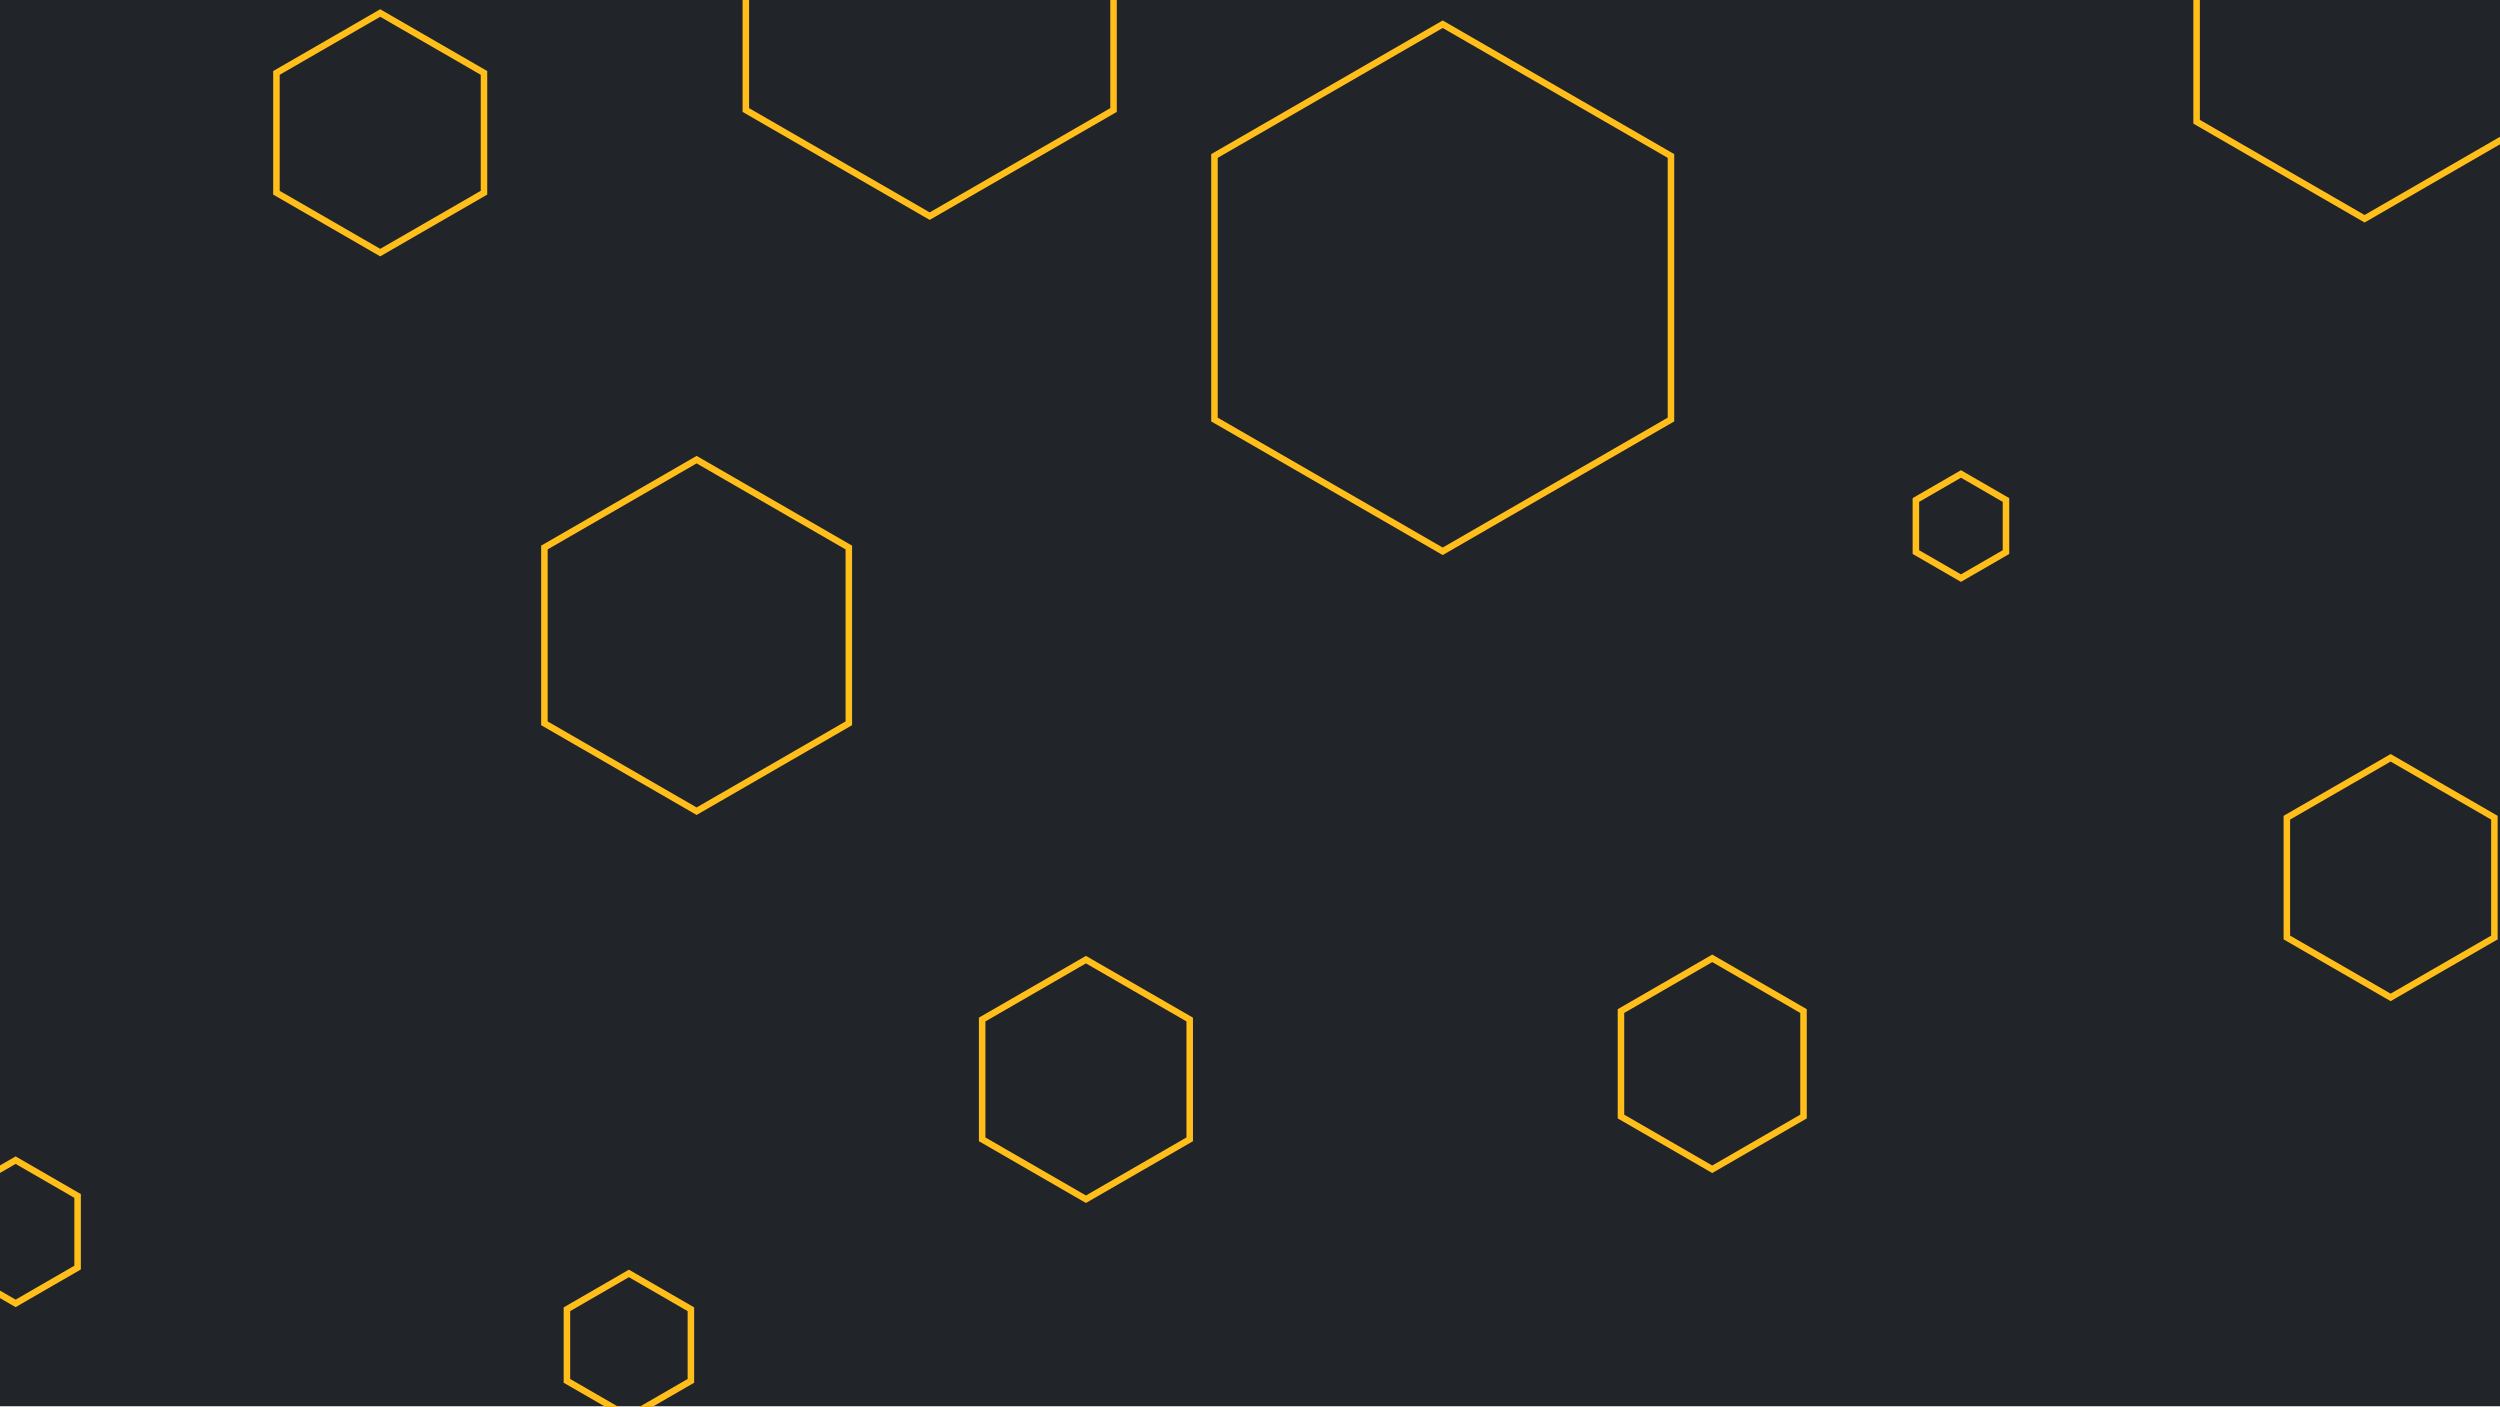
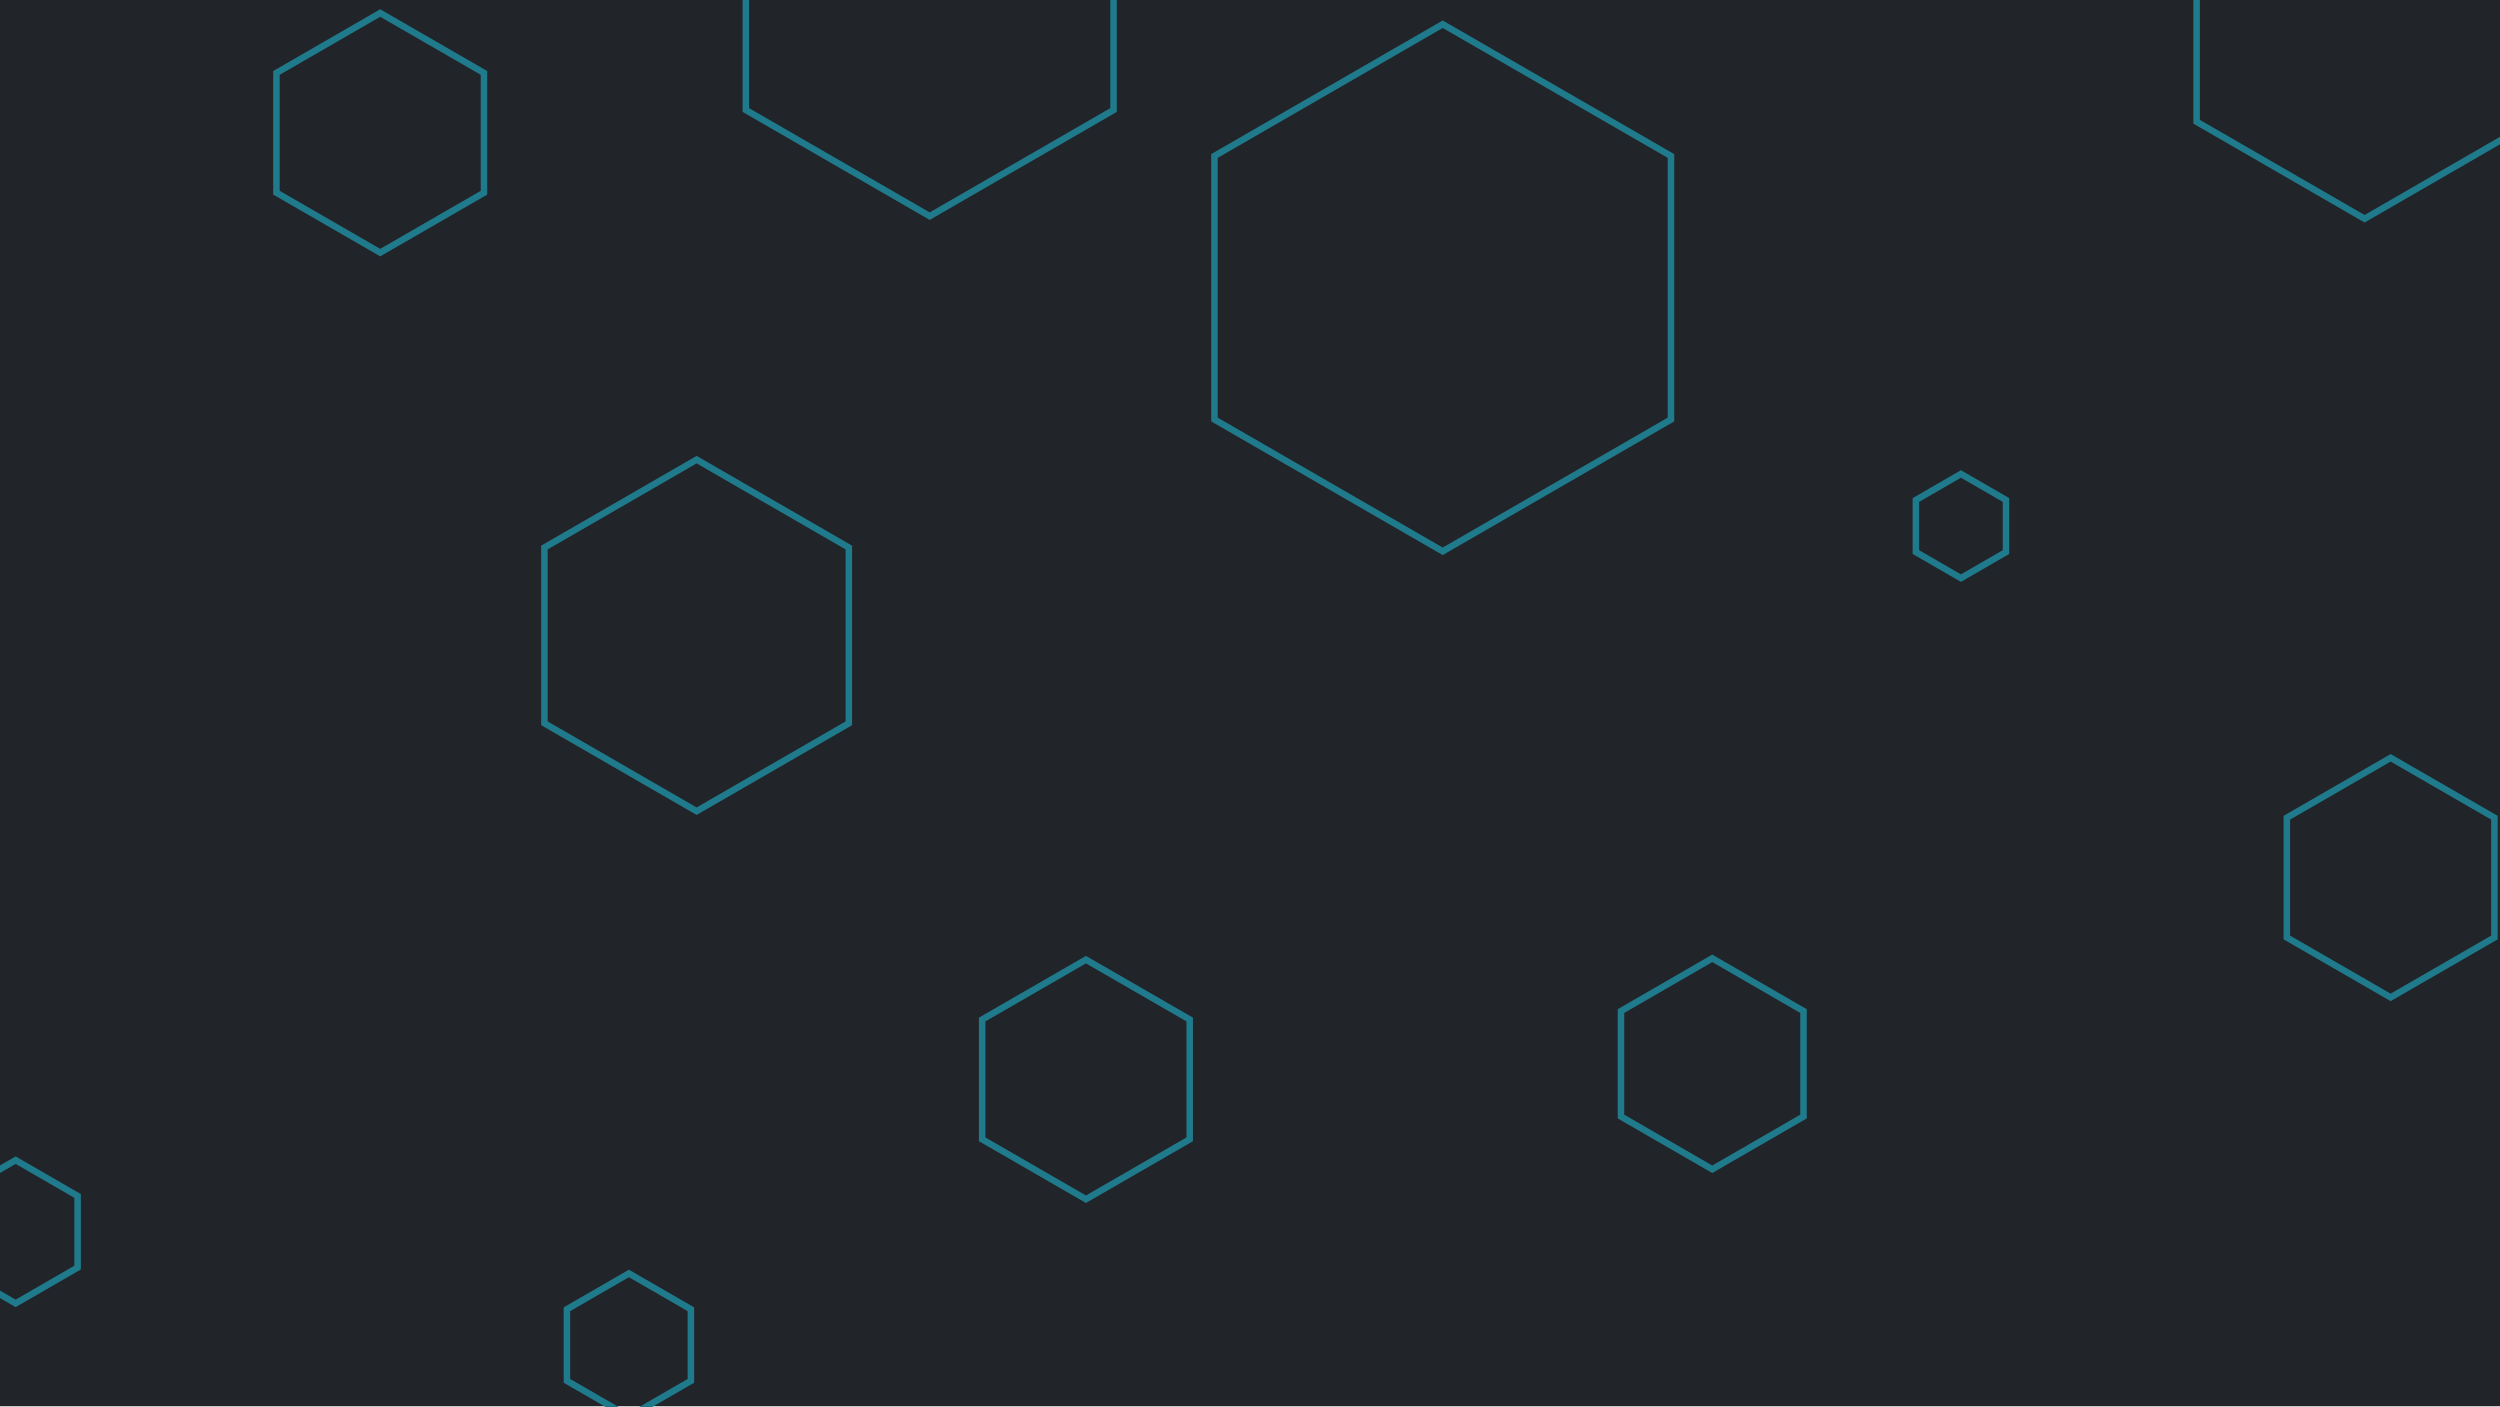
<svg xmlns="http://www.w3.org/2000/svg" id="visual" viewBox="0 0 1920 1080" width="1920" height="1080" version="1.1">
  <rect width="1920" height="1080" fill="#212529" />
  <g>
    <g transform="translate(1108 221)">
-       <path d="M0 -202.4L175.3 -101.2L175.3 101.2L0 202.4L-175.3 101.2L-175.3 -101.2Z" fill="none" stroke="#ffbe1a" stroke-width="5" />
+       <path d="M0 -202.4L175.3 -101.2L175.3 101.2L0 202.4L-175.3 101.2L-175.3 -101.2Z" fill="none" stroke="#1F7A8C" stroke-width="5" />
    </g>
    <g transform="translate(834 829)">
-       <path d="M0 -92L79.7 -46L79.7 46L0 92L-79.7 46L-79.7 -46Z" fill="none" stroke="#ffbe1a" stroke-width="5" />
+       <path d="M0 -92L79.7 -46L79.7 46L0 92L-79.7 46L-79.7 -46Z" fill="none" stroke="#1F7A8C" stroke-width="5" />
    </g>
    <g transform="translate(292 102)">
-       <path d="M0 -92L79.7 -46L79.7 46L0 92L-79.7 46L-79.7 -46Z" stroke="#ffbe1a" fill="none" stroke-width="5" />
+       <path d="M0 -92L79.7 -46L79.7 46L0 92L-79.7 46L-79.7 -46Z" stroke="#1F7A8C" fill="none" stroke-width="5" />
    </g>
    <g transform="translate(1836 674)">
-       <path d="M0 -92L79.7 -46L79.7 46L0 92L-79.7 46L-79.7 -46Z" stroke="#ffbe1a" fill="none" stroke-width="5" />
+       <path d="M0 -92L79.7 -46L79.7 46L0 92L-79.7 46L-79.7 -46Z" stroke="#1F7A8C" fill="none" stroke-width="5" />
    </g>
    <g transform="translate(1506 404)">
-       <path d="M0 -40L34.6 -20L34.6 20L0 40L-34.6 20L-34.6 -20Z" stroke="#ffbe1a" fill="none" stroke-width="5" />
+       <path d="M0 -40L34.6 -20L34.6 20L0 40L-34.6 20L-34.6 -20Z" stroke="#1F7A8C" fill="none" stroke-width="5" />
    </g>
    <g transform="translate(483 1033)">
-       <path d="M0 -55L47.6 -27.5L47.6 27.5L0 55L-47.6 27.5L-47.6 -27.5Z" stroke="#ffbe1a" fill="none" stroke-width="5" />
+       <path d="M0 -55L47.6 -27.5L47.6 27.5L0 55L-47.6 27.5L-47.6 -27.5Z" stroke="#1F7A8C" fill="none" stroke-width="5" />
    </g>
    <g transform="translate(535 488)">
-       <path d="M0 -135L116.9 -67.5L116.9 67.5L0 135L-116.9 67.5L-116.9 -67.5Z" stroke="#ffbe1a" fill="none" stroke-width="5" />
+       <path d="M0 -135L116.9 -67.5L116.9 67.5L0 135L-116.9 67.5L-116.9 -67.5Z" stroke="#1F7A8C" fill="none" stroke-width="5" />
    </g>
    <g transform="translate(1315 817)">
-       <path d="M0 -81L70.1 -40.5L70.1 40.5L0 81L-70.1 40.5L-70.1 -40.5Z" stroke="#ffbe1a" fill="none" stroke-width="5" />
+       <path d="M0 -81L70.1 -40.5L70.1 40.5L0 81L-70.1 40.5L-70.1 -40.5Z" stroke="#1F7A8C" fill="none" stroke-width="5" />
    </g>
    <g transform="translate(12 946)">
-       <path d="M0 -55L47.6 -27.5L47.6 27.5L0 55L-47.6 27.5L-47.6 -27.5Z" stroke="#ffbe1a" fill="none" stroke-width="5" />
+       <path d="M0 -55L47.6 -27.5L47.6 27.5L0 55L-47.6 27.5L-47.6 -27.5Z" stroke="#1F7A8C" fill="none" stroke-width="5" />
    </g>
    <g transform="translate(1816 19)">
-       <path d="M0 -149L129 -74.5L129 74.5L0 149L-129 74.5L-129 -74.5Z" stroke="#ffbe1a" fill="none" stroke-width="5" />
+       <path d="M0 -149L129 -74.5L129 74.5L0 149L-129 74.5L-129 -74.5Z" stroke="#1F7A8C" fill="none" stroke-width="5" />
    </g>
    <g transform="translate(714 3)">
-       <path d="M0 -163L141.2 -81.5L141.2 81.5L0 163L-141.2 81.5L-141.2 -81.5Z" stroke="#ffbe1a" fill="none" stroke-width="5" />
+       <path d="M0 -163L141.2 -81.5L141.2 81.5L0 163L-141.2 81.5L-141.2 -81.5Z" stroke="#1F7A8C" fill="none" stroke-width="5" />
    </g>
  </g>
</svg>
